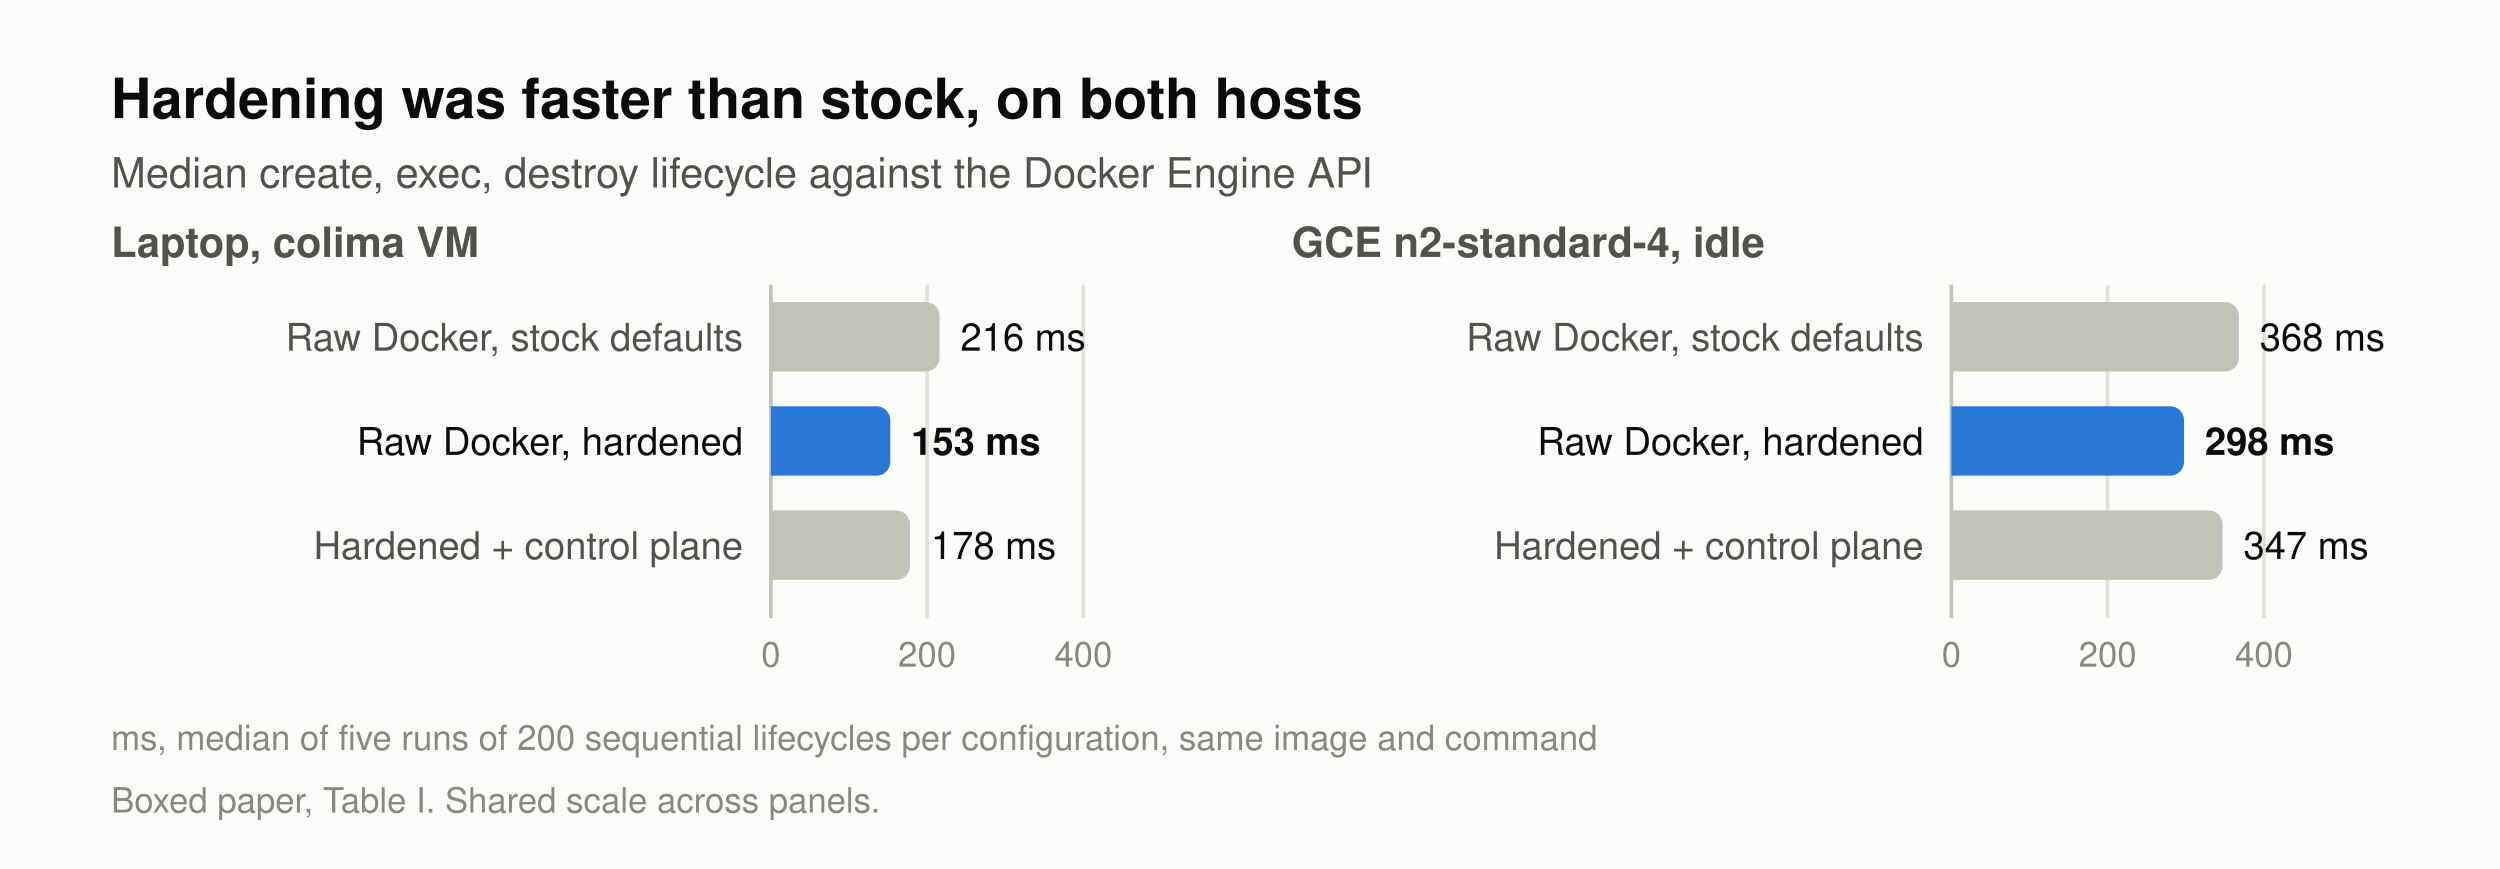
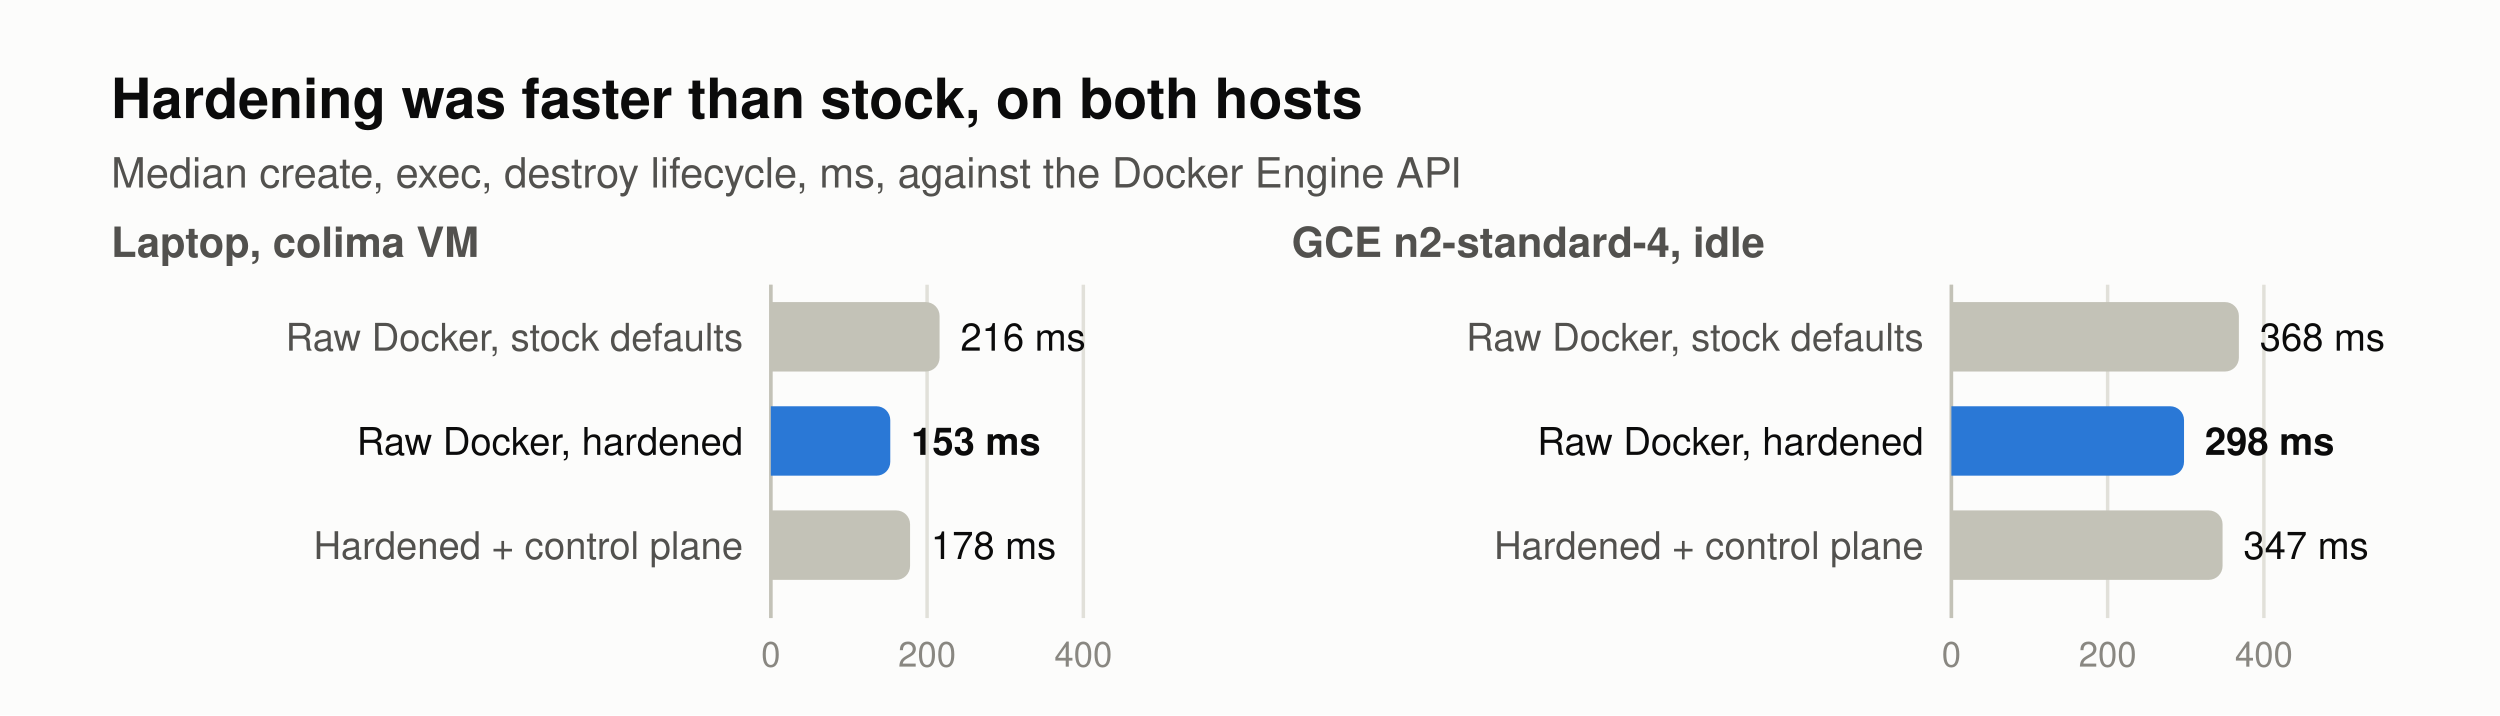
- <svg xmlns="http://www.w3.org/2000/svg" width="720" height="250" viewBox="0 0 720 250">
-   <rect width="720" height="250" fill="#fcfcfb" />
+ <svg xmlns="http://www.w3.org/2000/svg" width="720" height="206" viewBox="0 0 720 206">
+   <rect width="720" height="206" fill="#fcfcfb" />
  <text x="32.0" y="34.0" font-family="Helvetica, Arial, sans-serif" font-size="16" font-weight="600" fill="#0b0b0b" text-anchor="start">Hardening was faster than stock, on both hosts</text>
-   <text x="32.0" y="54.0" font-family="Helvetica, Arial, sans-serif" font-size="12" font-weight="normal" fill="#52514e" text-anchor="start">Median create, exec, destroy lifecycle against the Docker Engine API</text>
+   <text x="32.0" y="54.0" font-family="Helvetica, Arial, sans-serif" font-size="12" font-weight="normal" fill="#52514e" text-anchor="start">Median create, exec, destroy lifecycle, ms, against the Docker Engine API</text>
  <text x="32.0" y="74.0" font-family="Helvetica, Arial, sans-serif" font-size="12" font-weight="600" fill="#52514e" text-anchor="start">Laptop, colima VM</text>
  <line x1="222.0" y1="82" x2="222.0" y2="178" stroke="#e1e0d9" stroke-width="1" />
  <text x="222.0" y="192.0" font-family="Helvetica, Arial, sans-serif" font-size="10" font-weight="normal" fill="#898781" text-anchor="middle">0</text>
  <line x1="267.0" y1="82" x2="267.0" y2="178" stroke="#e1e0d9" stroke-width="1" />
  <text x="267.0" y="192.0" font-family="Helvetica, Arial, sans-serif" font-size="10" font-weight="normal" fill="#898781" text-anchor="middle">200</text>
  <line x1="312.0" y1="82" x2="312.0" y2="178" stroke="#e1e0d9" stroke-width="1" />
  <text x="312.0" y="192.0" font-family="Helvetica, Arial, sans-serif" font-size="10" font-weight="normal" fill="#898781" text-anchor="middle">400</text>
  <line x1="222" y1="82" x2="222" y2="178" stroke="#c3c2b7" stroke-width="1" />
  <text x="214.0" y="101.0" font-family="Helvetica, Arial, sans-serif" font-size="11" font-weight="normal" fill="#52514e" text-anchor="end">Raw Docker, stock defaults</text>
  <path d="M222.0,87.0 H266.6 A4,4 0 0 1 270.6,91.0 V103.0 A4,4 0 0 1 266.6,107.0 H222.0 Z" fill="#c3c2b7" />
  <text x="276.6" y="101.0" font-family="Helvetica, Arial, sans-serif" font-size="11" font-weight="normal" fill="#0b0b0b" text-anchor="start">216 ms</text>
  <text x="214.0" y="131.0" font-family="Helvetica, Arial, sans-serif" font-size="11" font-weight="normal" fill="#0b0b0b" text-anchor="end">Raw Docker, hardened</text>
  <path d="M222.0,117.0 H252.4 A4,4 0 0 1 256.4,121.0 V133.0 A4,4 0 0 1 252.4,137.0 H222.0 Z" fill="#2a78d6" />
  <text x="262.4" y="131.0" font-family="Helvetica, Arial, sans-serif" font-size="11" font-weight="600" fill="#0b0b0b" text-anchor="start">153 ms</text>
  <text x="214.0" y="161.0" font-family="Helvetica, Arial, sans-serif" font-size="11" font-weight="normal" fill="#52514e" text-anchor="end">Hardened + control plane</text>
  <path d="M222.0,147.0 H258.1 A4,4 0 0 1 262.1,151.0 V163.0 A4,4 0 0 1 258.1,167.0 H222.0 Z" fill="#c3c2b7" />
  <text x="268.1" y="161.0" font-family="Helvetica, Arial, sans-serif" font-size="11" font-weight="normal" fill="#0b0b0b" text-anchor="start">178 ms</text>
  <text x="372.0" y="74.0" font-family="Helvetica, Arial, sans-serif" font-size="12" font-weight="600" fill="#52514e" text-anchor="start">GCE n2-standard-4, idle</text>
  <line x1="562.0" y1="82" x2="562.0" y2="178" stroke="#e1e0d9" stroke-width="1" />
  <text x="562.0" y="192.0" font-family="Helvetica, Arial, sans-serif" font-size="10" font-weight="normal" fill="#898781" text-anchor="middle">0</text>
  <line x1="607.0" y1="82" x2="607.0" y2="178" stroke="#e1e0d9" stroke-width="1" />
  <text x="607.0" y="192.0" font-family="Helvetica, Arial, sans-serif" font-size="10" font-weight="normal" fill="#898781" text-anchor="middle">200</text>
  <line x1="652.0" y1="82" x2="652.0" y2="178" stroke="#e1e0d9" stroke-width="1" />
  <text x="652.0" y="192.0" font-family="Helvetica, Arial, sans-serif" font-size="10" font-weight="normal" fill="#898781" text-anchor="middle">400</text>
  <line x1="562" y1="82" x2="562" y2="178" stroke="#c3c2b7" stroke-width="1" />
  <text x="554.0" y="101.0" font-family="Helvetica, Arial, sans-serif" font-size="11" font-weight="normal" fill="#52514e" text-anchor="end">Raw Docker, stock defaults</text>
  <path d="M562.0,87.0 H640.8 A4,4 0 0 1 644.8,91.0 V103.0 A4,4 0 0 1 640.8,107.0 H562.0 Z" fill="#c3c2b7" />
  <text x="650.8" y="101.0" font-family="Helvetica, Arial, sans-serif" font-size="11" font-weight="normal" fill="#0b0b0b" text-anchor="start">368 ms</text>
  <text x="554.0" y="131.0" font-family="Helvetica, Arial, sans-serif" font-size="11" font-weight="normal" fill="#0b0b0b" text-anchor="end">Raw Docker, hardened</text>
  <path d="M562.0,117.0 H625.0 A4,4 0 0 1 629.0,121.0 V133.0 A4,4 0 0 1 625.0,137.0 H562.0 Z" fill="#2a78d6" />
  <text x="635.0" y="131.0" font-family="Helvetica, Arial, sans-serif" font-size="11" font-weight="600" fill="#0b0b0b" text-anchor="start">298 ms</text>
  <text x="554.0" y="161.0" font-family="Helvetica, Arial, sans-serif" font-size="11" font-weight="normal" fill="#52514e" text-anchor="end">Hardened + control plane</text>
  <path d="M562.0,147.0 H636.1 A4,4 0 0 1 640.1,151.0 V163.0 A4,4 0 0 1 636.1,167.0 H562.0 Z" fill="#c3c2b7" />
  <text x="646.1" y="161.0" font-family="Helvetica, Arial, sans-serif" font-size="11" font-weight="normal" fill="#0b0b0b" text-anchor="start">347 ms</text>
-   <text x="32.0" y="216.0" font-family="Helvetica, Arial, sans-serif" font-size="10" font-weight="normal" fill="#898781" text-anchor="start">ms, median of five runs of 200 sequential lifecycles per configuration, same image and command</text>
-   <text x="32.0" y="234.0" font-family="Helvetica, Arial, sans-serif" font-size="10" font-weight="normal" fill="#898781" text-anchor="start">Boxed paper, Table I. Shared scale across panels.</text>
</svg>
